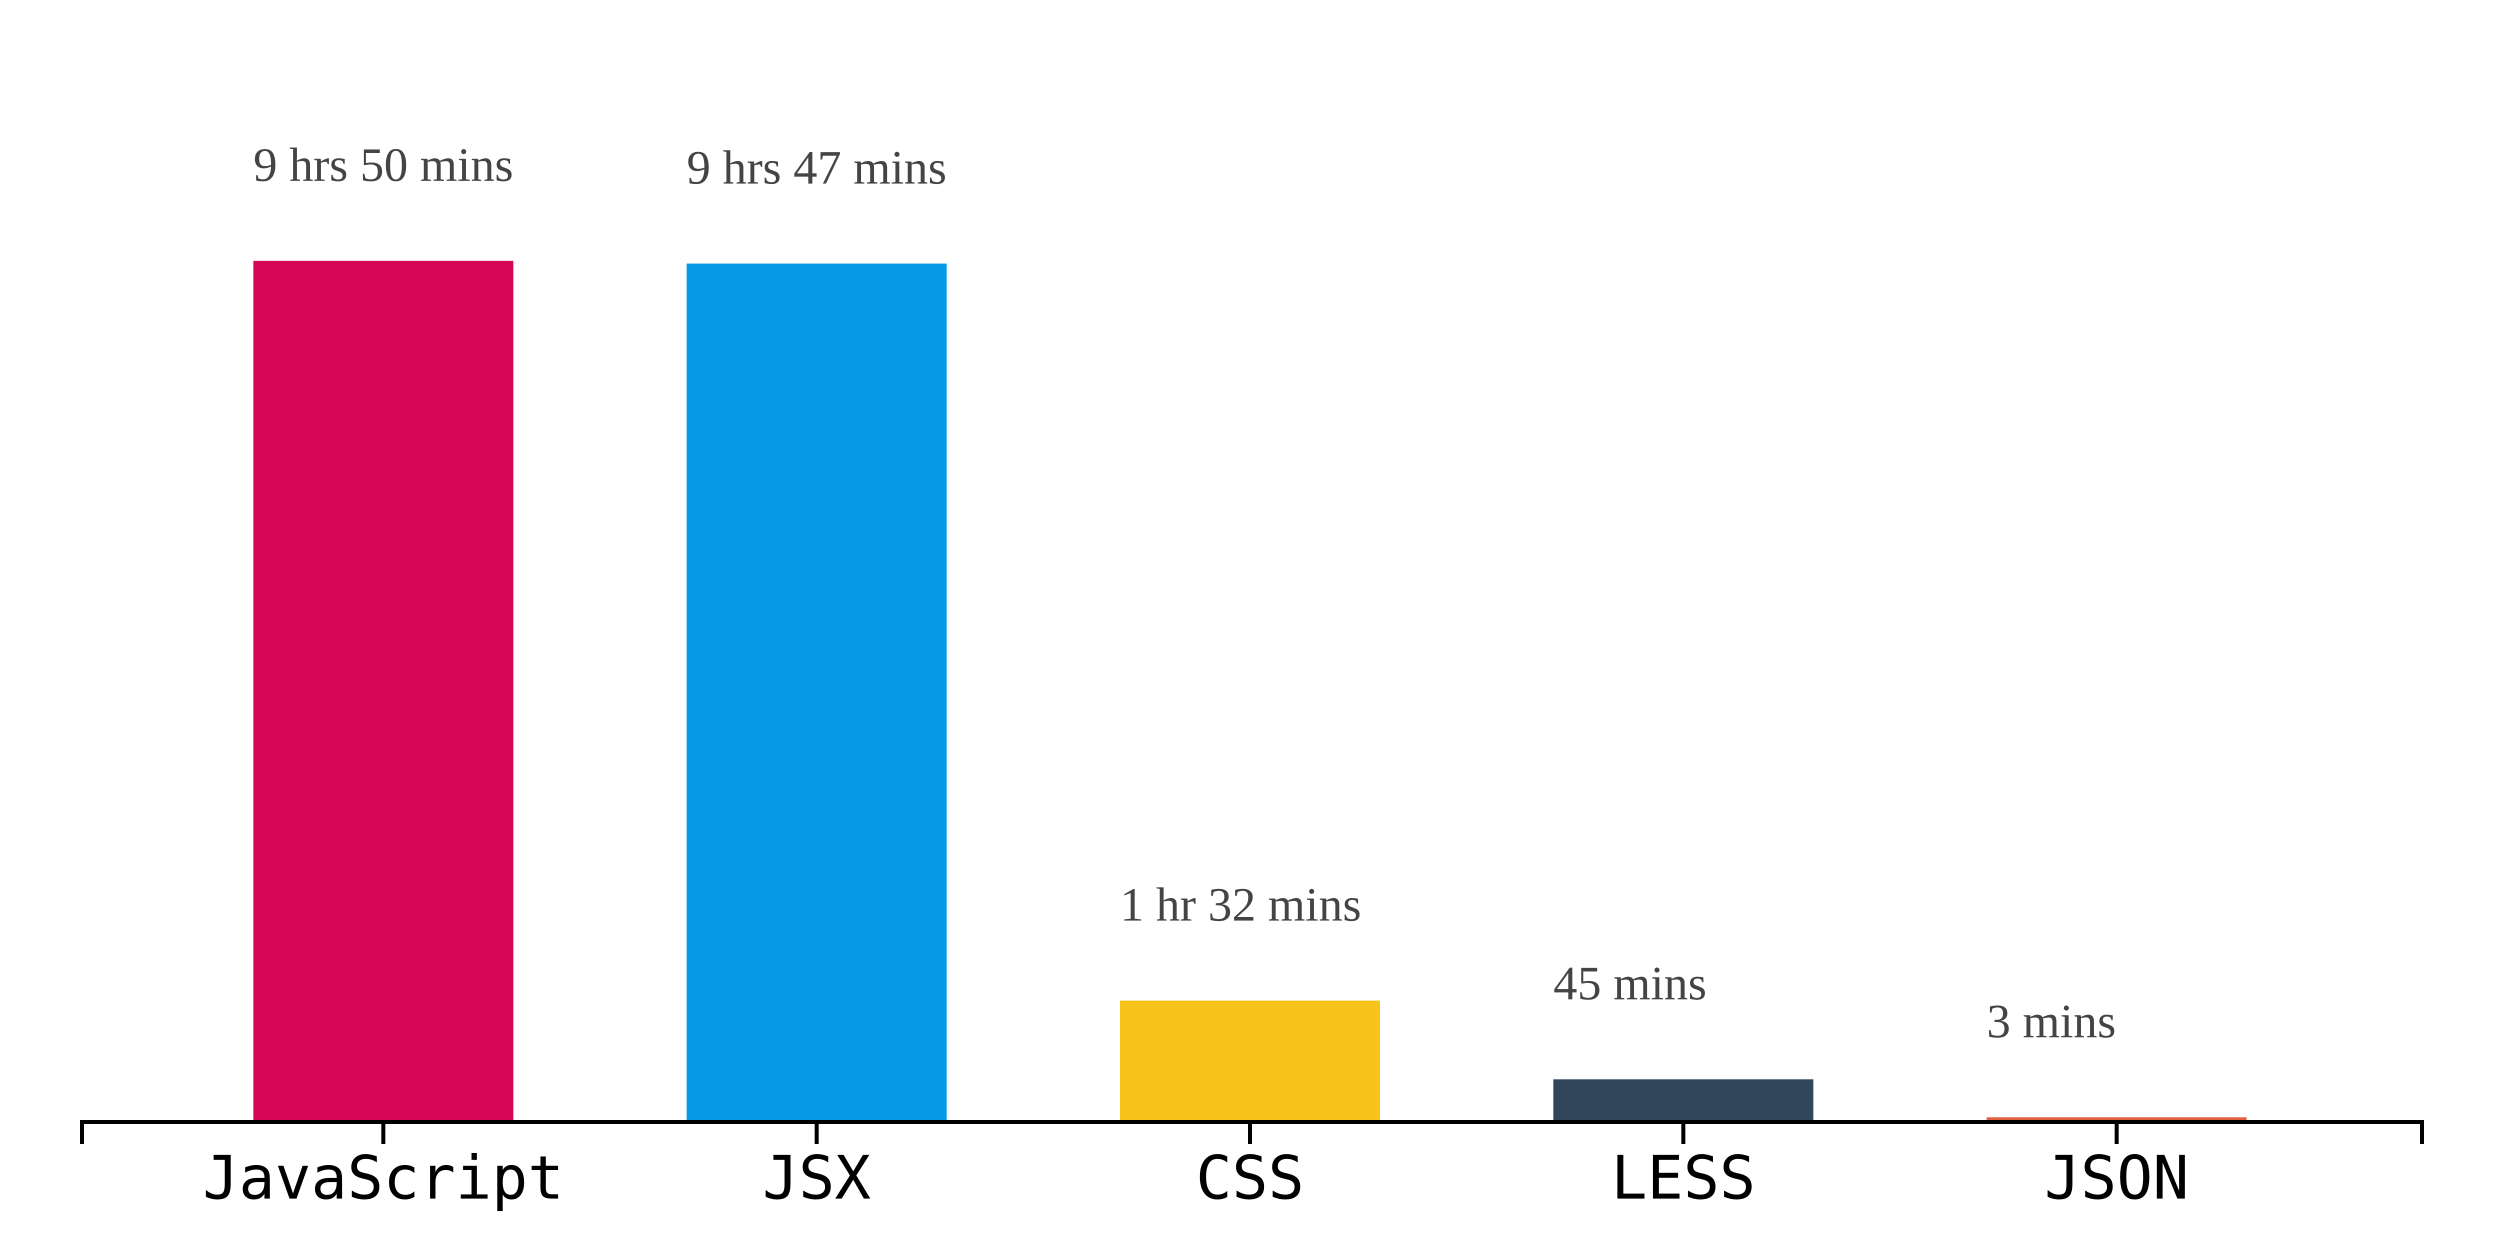
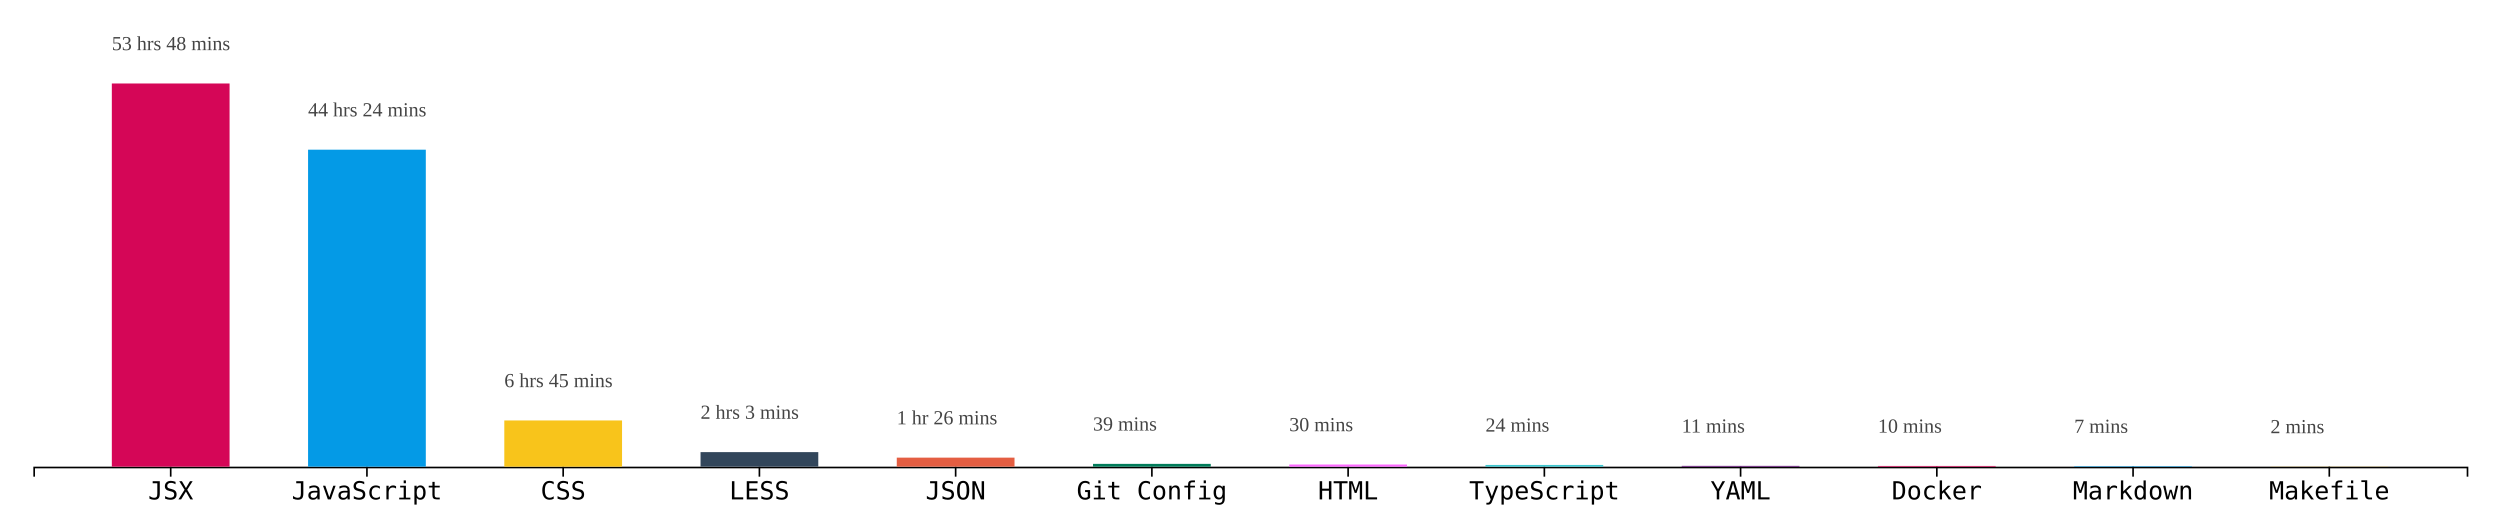
- <svg xmlns="http://www.w3.org/2000/svg" width="625" height="315">
+ <svg xmlns="http://www.w3.org/2000/svg" width="1500" height="315">
  <g transform="translate(20, 20)">
    <g transform="translate(0, 260)" style="font-size: 15px; font-family: monospace; font-weight: 300;" fill="none" font-size="10" font-family="sans-serif" text-anchor="middle">
-       <path class="domain" stroke="currentColor" d="M0.5,6V0.5H585.5V6" />
-       <g class="tick" opacity="1" transform="translate(75.83333,0)">
+       <path class="domain" stroke="currentColor" d="M0.5,6V0.5H1460.5V6" />
+       <g class="tick" opacity="1" transform="translate(82.41935,0)">
+         <line stroke="currentColor" y2="6" />
+         <text fill="currentColor" y="9" dy="0.71em">JSX</text>
+       </g>
+       <g class="tick" opacity="1" transform="translate(200.1613,0)">
        <line stroke="currentColor" y2="6" />
        <text fill="currentColor" y="9" dy="0.71em">JavaScript</text>
      </g>
-       <g class="tick" opacity="1" transform="translate(184.1667,0)">
-         <line stroke="currentColor" y2="6" />
-         <text fill="currentColor" y="9" dy="0.71em">JSX</text>
-       </g>
-       <g class="tick" opacity="1" transform="translate(292.5,0)">
+       <g class="tick" opacity="1" transform="translate(317.9032,0)">
        <line stroke="currentColor" y2="6" />
        <text fill="currentColor" y="9" dy="0.71em">CSS</text>
      </g>
-       <g class="tick" opacity="1" transform="translate(400.8333,0)">
+       <g class="tick" opacity="1" transform="translate(435.6452,0)">
        <line stroke="currentColor" y2="6" />
        <text fill="currentColor" y="9" dy="0.71em">LESS</text>
      </g>
-       <g class="tick" opacity="1" transform="translate(509.1667,0)">
+       <g class="tick" opacity="1" transform="translate(553.3871,0)">
        <line stroke="currentColor" y2="6" />
        <text fill="currentColor" y="9" dy="0.71em">JSON</text>
      </g>
+       <g class="tick" opacity="1" transform="translate(671.129,0)">
+         <line stroke="currentColor" y2="6" />
+         <text fill="currentColor" y="9" dy="0.71em">Git Config</text>
+       </g>
+       <g class="tick" opacity="1" transform="translate(788.871,0)">
+         <line stroke="currentColor" y2="6" />
+         <text fill="currentColor" y="9" dy="0.71em">HTML</text>
+       </g>
+       <g class="tick" opacity="1" transform="translate(906.6129,0)">
+         <line stroke="currentColor" y2="6" />
+         <text fill="currentColor" y="9" dy="0.71em">TypeScript</text>
+       </g>
+       <g class="tick" opacity="1" transform="translate(1024.355,0)">
+         <line stroke="currentColor" y2="6" />
+         <text fill="currentColor" y="9" dy="0.71em">YAML</text>
+       </g>
+       <g class="tick" opacity="1" transform="translate(1142.097,0)">
+         <line stroke="currentColor" y2="6" />
+         <text fill="currentColor" y="9" dy="0.71em">Docker</text>
+       </g>
+       <g class="tick" opacity="1" transform="translate(1259.839,0)">
+         <line stroke="currentColor" y2="6" />
+         <text fill="currentColor" y="9" dy="0.71em">Markdown</text>
+       </g>
+       <g class="tick" opacity="1" transform="translate(1377.581,0)">
+         <line stroke="currentColor" y2="6" />
+         <text fill="currentColor" y="9" dy="0.71em">Makefile</text>
+       </g>
    </g>
-     <rect x="43.333" y="45.217" height="214.783" width="65" fill="#D50657" />
-     <rect x="151.667" y="45.896" height="214.104" width="65" fill="#049AE6" />
-     <rect x="260" y="230.157" height="29.843" width="65" fill="#F8C41B" />
-     <rect x="368.333" y="249.826" height="10.174" width="65" fill="#32465B" />
-     <rect x="476.667" y="259.322" height="0.678" width="65" fill="#E45E42" />
-     <text class="labels" style="fill: #444;" x="43.333" y="25.217">9 hrs 50 mins</text>
-     <text class="labels" style="fill: #444;" x="151.667" y="25.896">9 hrs 47 mins</text>
-     <text class="labels" style="fill: #444;" x="260" y="210.157">1 hr 32 mins</text>
-     <text class="labels" style="fill: #444;" x="368.333" y="229.826">45 mins</text>
-     <text class="labels" style="fill: #444;" x="476.667" y="239.322">3 mins</text>
+     <rect x="47.097" y="30.093" height="229.907" width="70.645" fill="#D50657" />
+     <rect x="164.839" y="69.815" height="190.185" width="70.645" fill="#049AE6" />
+     <rect x="282.581" y="232.272" height="27.728" width="70.645" fill="#F8C41B" />
+     <rect x="400.323" y="251.273" height="8.727" width="70.645" fill="#32465B" />
+     <rect x="518.065" y="254.583" height="5.417" width="70.645" fill="#E45E42" />
+     <rect x="635.806" y="258.323" height="1.677" width="70.645" fill="#007C5A" />
+     <rect x="753.548" y="258.71" height="1.29" width="70.645" fill="#FC69FF" />
+     <rect x="871.29" y="258.968" height="1.032" width="70.645" fill="#3EC6CF" />
+     <rect x="989.032" y="259.527" height="0.473" width="70.645" fill="#620A79" />
+     <rect x="1106.774" y="259.57" height="0.43" width="70.645" fill="#D50657" />
+     <rect x="1224.516" y="259.699" height="0.301" width="70.645" fill="#049AE6" />
+     <rect x="1342.258" y="259.914" height="0.086" width="70.645" fill="#F8C41B" />
+     <text class="labels" style="fill: #444;" x="47.097" y="10.093">53 hrs 48 mins</text>
+     <text class="labels" style="fill: #444;" x="164.839" y="49.815">44 hrs 24 mins</text>
+     <text class="labels" style="fill: #444;" x="282.581" y="212.272">6 hrs 45 mins</text>
+     <text class="labels" style="fill: #444;" x="400.323" y="231.273">2 hrs 3 mins</text>
+     <text class="labels" style="fill: #444;" x="518.065" y="234.583">1 hr 26 mins</text>
+     <text class="labels" style="fill: #444;" x="635.806" y="238.323">39 mins</text>
+     <text class="labels" style="fill: #444;" x="753.548" y="238.71">30 mins</text>
+     <text class="labels" style="fill: #444;" x="871.29" y="238.968">24 mins</text>
+     <text class="labels" style="fill: #444;" x="989.032" y="239.527">11 mins</text>
+     <text class="labels" style="fill: #444;" x="1106.774" y="239.57">10 mins</text>
+     <text class="labels" style="fill: #444;" x="1224.516" y="239.699">7 mins</text>
+     <text class="labels" style="fill: #444;" x="1342.258" y="239.914">2 mins</text>
  </g>
</svg>
